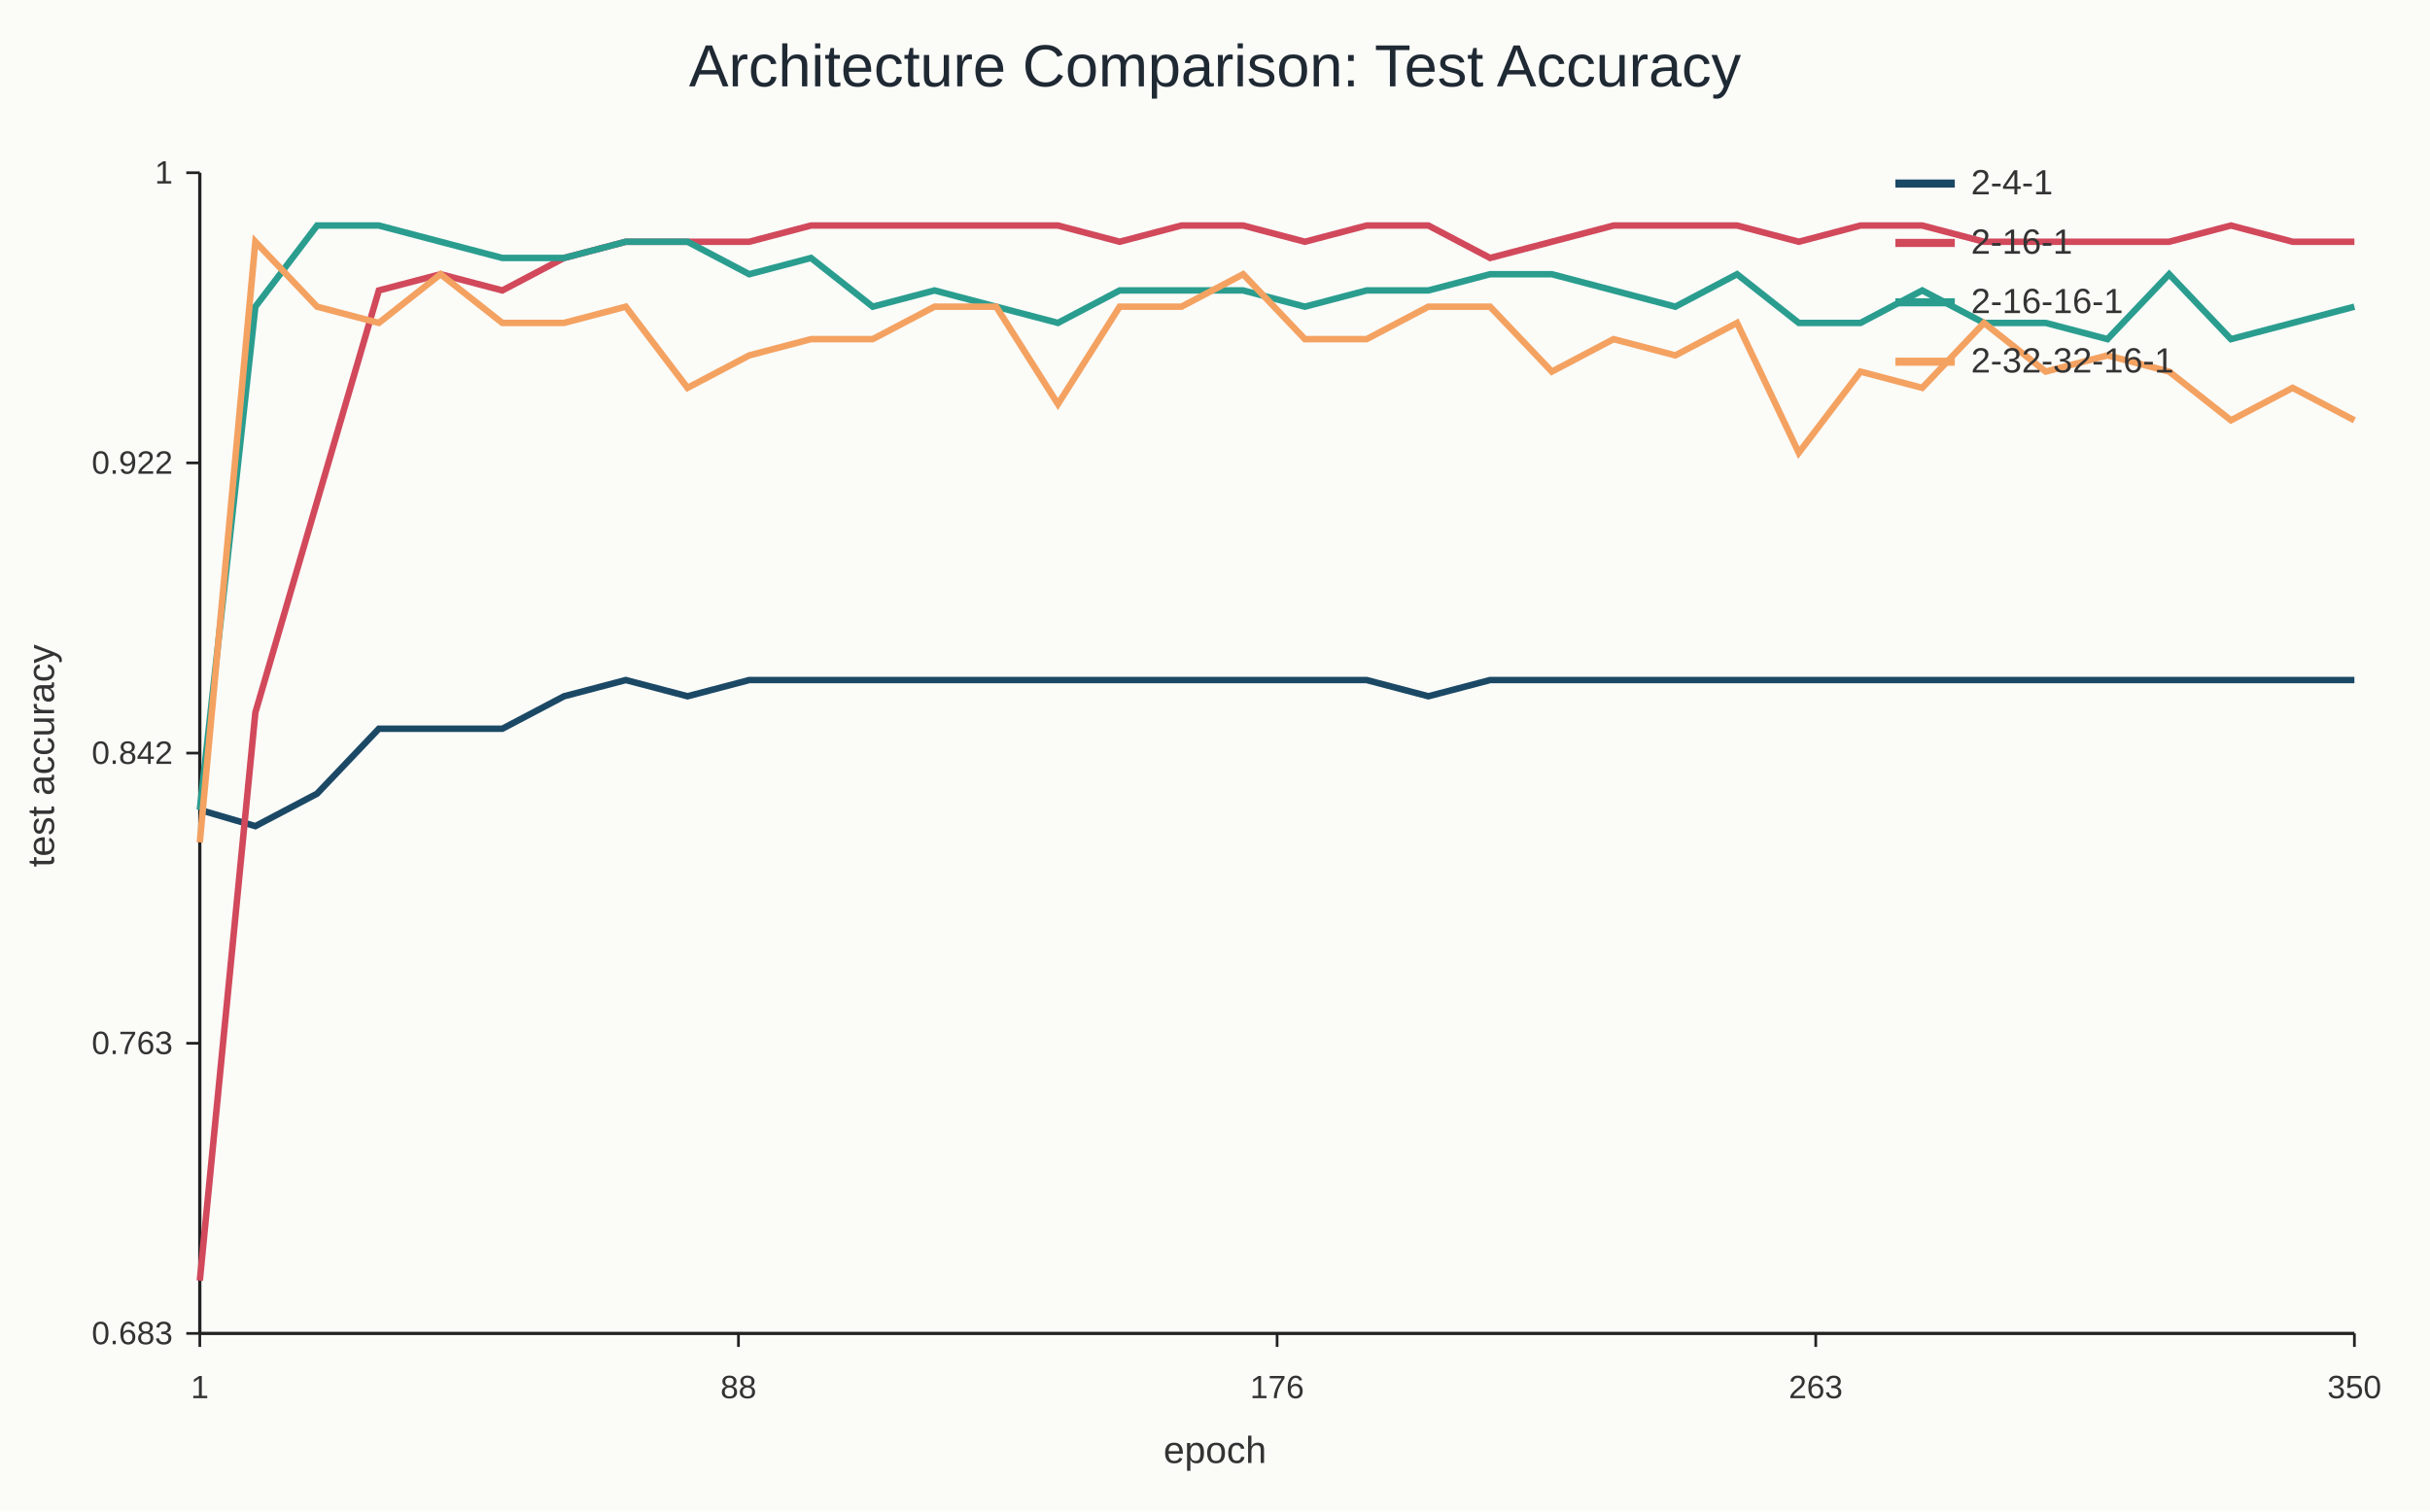
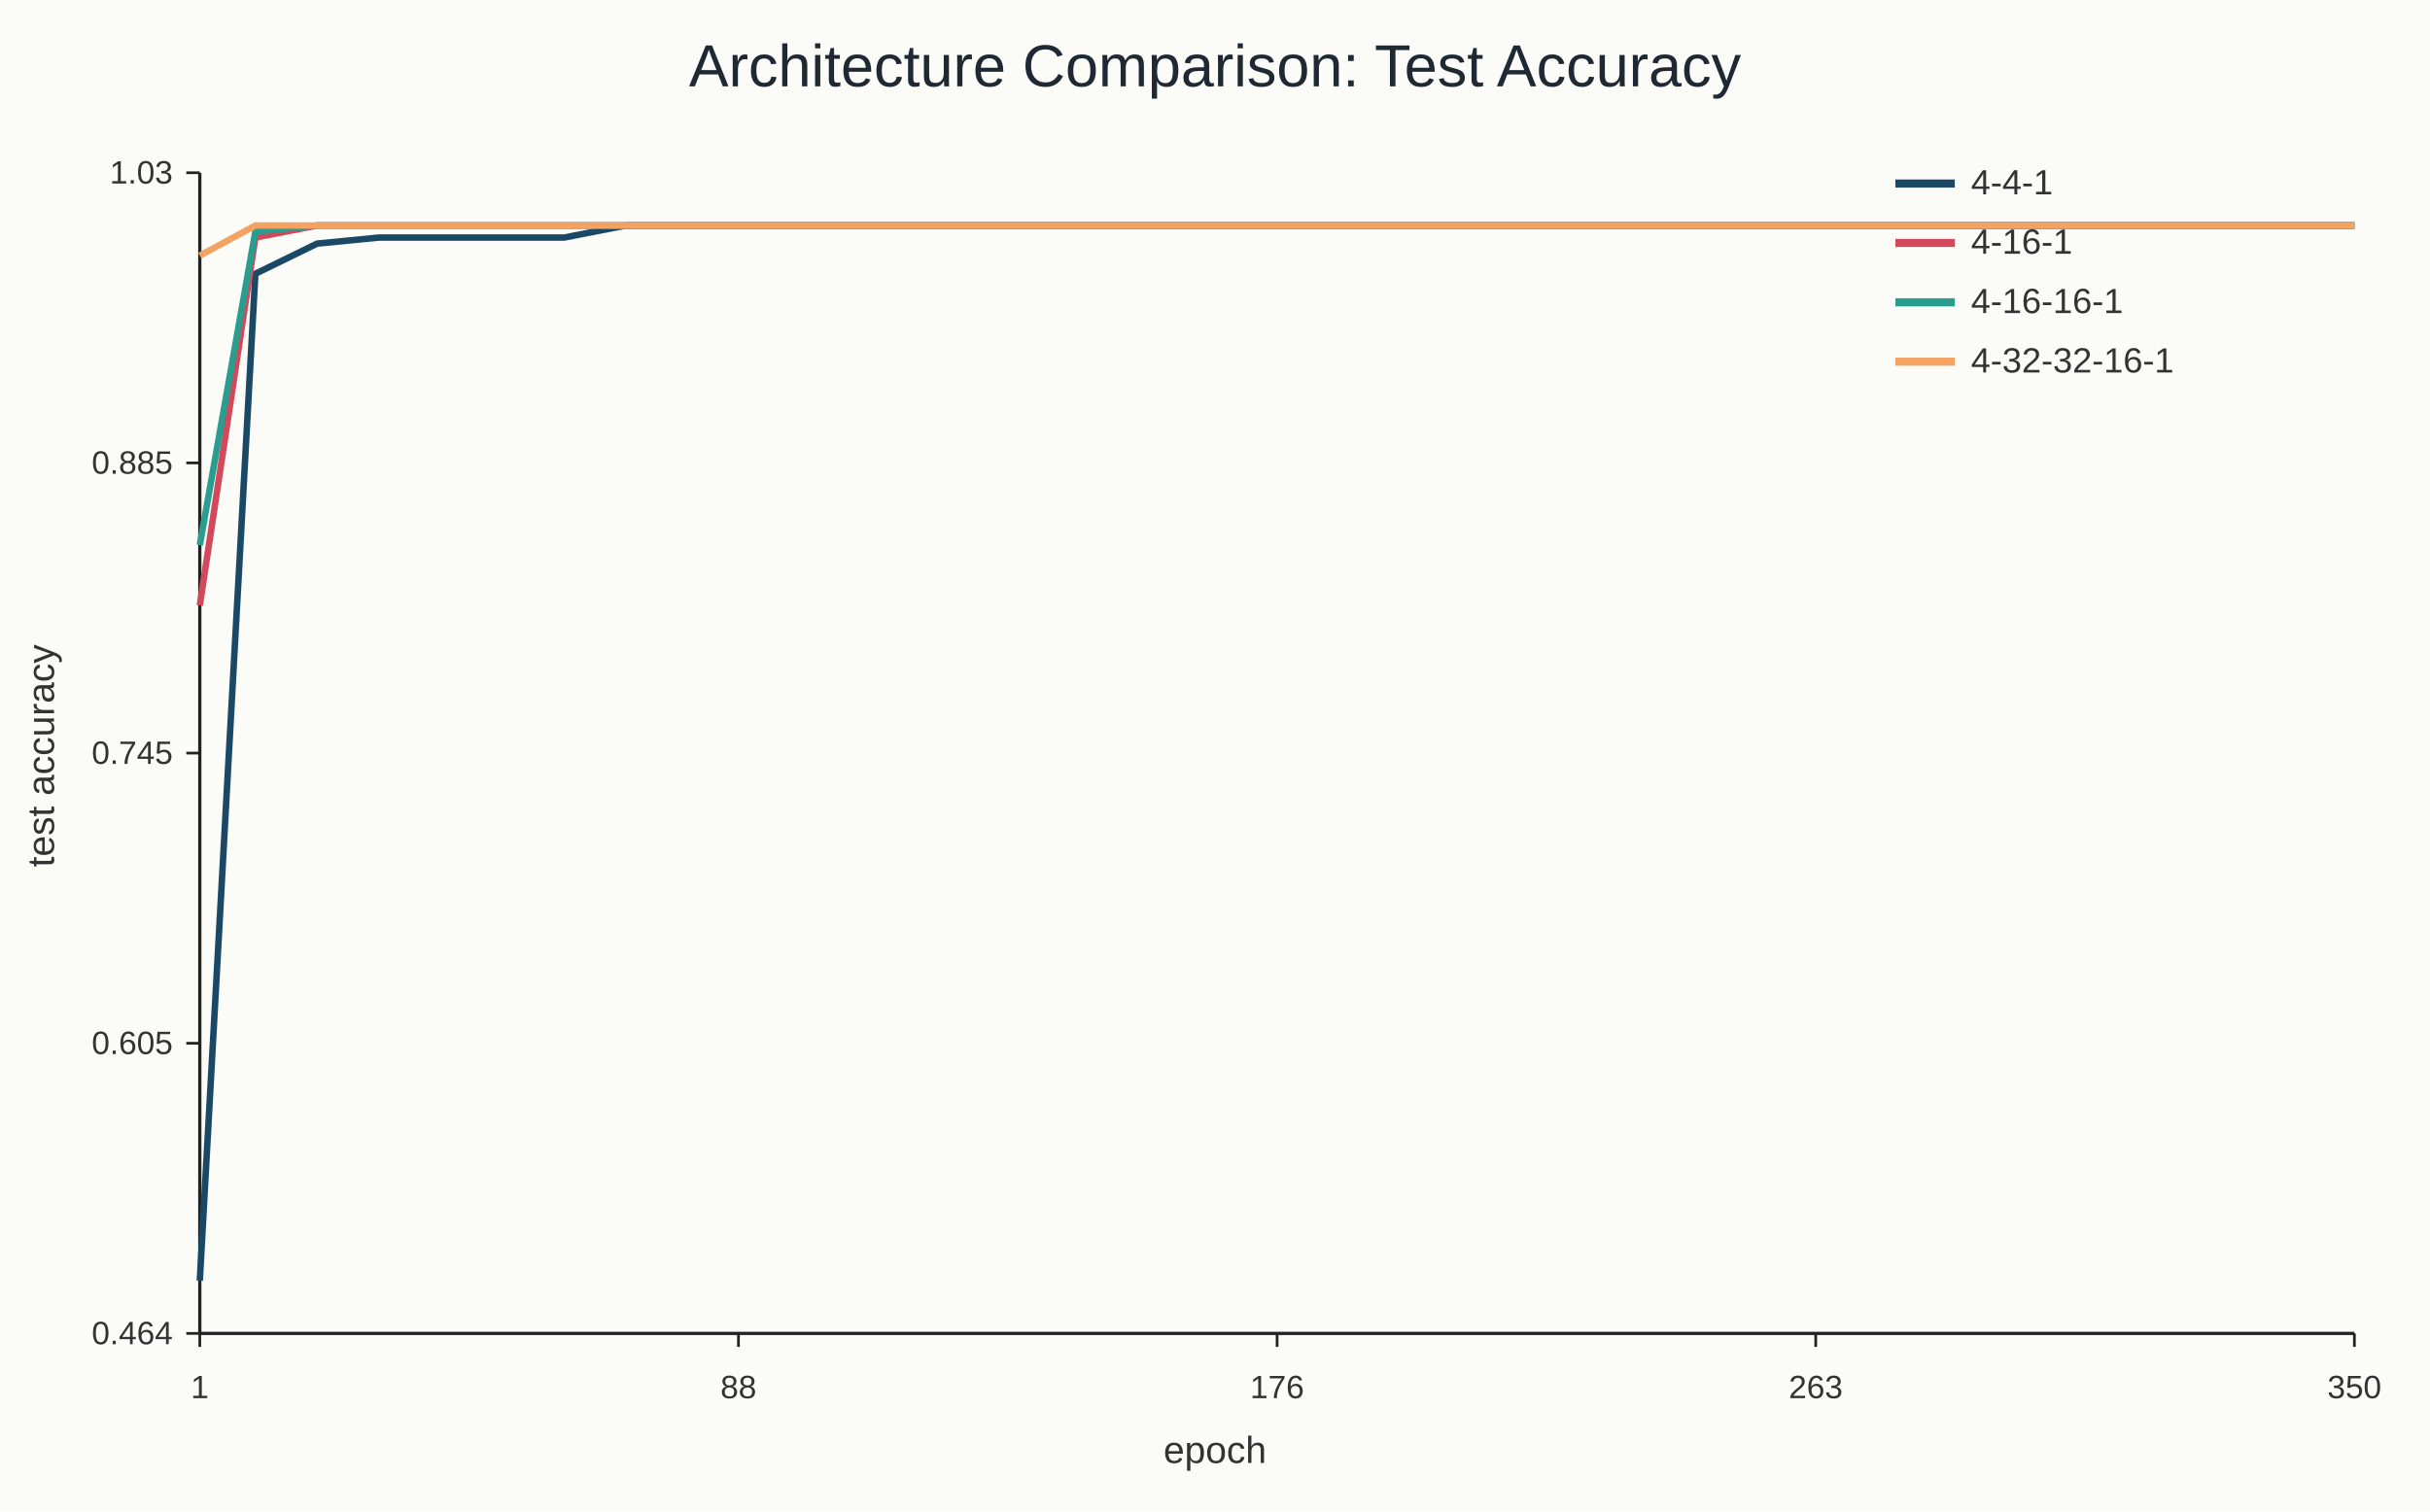
<svg xmlns="http://www.w3.org/2000/svg" width="900" height="560" viewBox="0 0 900 560">
  <rect width="100%" height="100%" fill="#fbfbf8" />
  <text x="450.0" y="32" text-anchor="middle" font-family="Arial" font-size="22" fill="#1f2933">Architecture Comparison: Test Accuracy</text>
  <line x1="74" y1="64" x2="74" y2="494" stroke="#222" stroke-width="1.2" />
  <line x1="74" y1="494" x2="872" y2="494" stroke="#222" stroke-width="1.2" />
  <line x1="74.0" y1="494" x2="74.0" y2="499" stroke="#222" />
  <text x="74.0" y="518" text-anchor="middle" font-family="Arial" font-size="12" fill="#333">1</text>
  <line x1="273.5" y1="494" x2="273.5" y2="499" stroke="#222" />
  <text x="273.5" y="518" text-anchor="middle" font-family="Arial" font-size="12" fill="#333">88</text>
  <line x1="473.0" y1="494" x2="473.0" y2="499" stroke="#222" />
  <text x="473.0" y="518" text-anchor="middle" font-family="Arial" font-size="12" fill="#333">176</text>
  <line x1="672.5" y1="494" x2="672.5" y2="499" stroke="#222" />
  <text x="672.5" y="518" text-anchor="middle" font-family="Arial" font-size="12" fill="#333">263</text>
  <line x1="872.0" y1="494" x2="872.0" y2="499" stroke="#222" />
  <text x="872.0" y="518" text-anchor="middle" font-family="Arial" font-size="12" fill="#333">350</text>
  <line x1="69" y1="494.0" x2="74" y2="494.0" stroke="#222" />
-   <text x="64" y="498.0" text-anchor="end" font-family="Arial" font-size="12" fill="#333">0.683</text>
+   <text x="64" y="498.0" text-anchor="end" font-family="Arial" font-size="12" fill="#333">0.464</text>
  <line x1="69" y1="386.5" x2="74" y2="386.5" stroke="#222" />
-   <text x="64" y="390.5" text-anchor="end" font-family="Arial" font-size="12" fill="#333">0.763</text>
+   <text x="64" y="390.5" text-anchor="end" font-family="Arial" font-size="12" fill="#333">0.605</text>
  <line x1="69" y1="279.0" x2="74" y2="279.0" stroke="#222" />
-   <text x="64" y="283.0" text-anchor="end" font-family="Arial" font-size="12" fill="#333">0.842</text>
+   <text x="64" y="283.0" text-anchor="end" font-family="Arial" font-size="12" fill="#333">0.745</text>
  <line x1="69" y1="171.5" x2="74" y2="171.5" stroke="#222" />
-   <text x="64" y="175.5" text-anchor="end" font-family="Arial" font-size="12" fill="#333">0.922</text>
+   <text x="64" y="175.5" text-anchor="end" font-family="Arial" font-size="12" fill="#333">0.885</text>
  <line x1="69" y1="64.0" x2="74" y2="64.0" stroke="#222" />
-   <text x="64" y="68.0" text-anchor="end" font-family="Arial" font-size="12" fill="#333">1</text>
+   <text x="64" y="68.0" text-anchor="end" font-family="Arial" font-size="12" fill="#333">1.03</text>
  <text x="450.0" y="542" text-anchor="middle" font-family="Arial" font-size="14" fill="#333">epoch</text>
  <text x="20" y="280.0" text-anchor="middle" transform="rotate(-90 20 280.0)" font-family="Arial" font-size="14" fill="#333">test accuracy</text>
-   <polyline fill="none" stroke="#1b4965" stroke-width="2.4" points="74.00,300.05 94.58,306.06 117.44,294.03 140.31,269.98 163.17,269.98 186.04,269.98 208.91,257.95 231.77,251.94 254.64,257.95 277.50,251.94 300.37,251.94 323.23,251.94 346.10,251.94 368.96,251.94 391.83,251.94 414.69,251.94 437.56,251.94 460.42,251.94 483.29,251.94 506.15,251.94 529.02,257.95 551.89,251.94 574.75,251.94 597.62,251.94 620.48,251.94 643.35,251.94 666.21,251.94 689.08,251.94 711.94,251.94 734.81,251.94 757.67,251.94 780.54,251.94 803.40,251.94 826.27,251.94 849.13,251.94 872.00,251.94" />
+   <polyline fill="none" stroke="#1b4965" stroke-width="2.4" points="74.00,474.45 94.58,101.42 117.44,90.25 140.31,88.01 163.17,88.01 186.04,88.01 208.91,88.01 231.77,83.55 254.64,83.55 277.50,83.55 300.37,83.55 323.23,83.55 346.10,83.55 368.96,83.55 391.83,83.55 414.69,83.55 437.56,83.55 460.42,83.55 483.29,83.55 506.15,83.55 529.02,83.55 551.89,83.55 574.75,83.55 597.62,83.55 620.48,83.55 643.35,83.55 666.21,83.55 689.08,83.55 711.94,83.55 734.81,83.55 757.67,83.55 780.54,83.55 803.40,83.55 826.27,83.55 849.13,83.55 872.00,83.55" />
  <line x1="702" y1="68" x2="724" y2="68" stroke="#1b4965" stroke-width="3" />
-   <text x="730" y="72" font-family="Arial" font-size="13" fill="#333">2-4-1</text>
-   <polyline fill="none" stroke="#d1495b" stroke-width="2.4" points="74.00,474.45 94.58,263.97 117.44,185.78 140.31,107.60 163.17,101.59 186.04,107.60 208.91,95.57 231.77,89.56 254.64,89.56 277.50,89.56 300.37,83.55 323.23,83.55 346.10,83.55 368.96,83.55 391.83,83.55 414.69,89.56 437.56,83.55 460.42,83.55 483.29,89.56 506.15,83.55 529.02,83.55 551.89,95.57 574.75,89.56 597.62,83.55 620.48,83.55 643.35,83.55 666.21,89.56 689.08,83.55 711.94,83.55 734.81,89.56 757.67,89.56 780.54,89.56 803.40,89.56 826.27,83.55 849.13,89.56 872.00,89.56" />
+   <text x="730" y="72" font-family="Arial" font-size="13" fill="#333">4-4-1</text>
+   <polyline fill="none" stroke="#d1495b" stroke-width="2.4" points="74.00,224.27 94.58,88.01 117.44,83.55 140.31,83.55 163.17,83.55 186.04,83.55 208.91,83.55 231.77,83.55 254.64,83.55 277.50,83.55 300.37,83.55 323.23,83.55 346.10,83.55 368.96,83.55 391.83,83.55 414.69,83.55 437.56,83.55 460.42,83.55 483.29,83.55 506.15,83.55 529.02,83.55 551.89,83.55 574.75,83.55 597.62,83.55 620.48,83.55 643.35,83.55 666.21,83.55 689.08,83.55 711.94,83.55 734.81,83.55 757.67,83.55 780.54,83.55 803.40,83.55 826.27,83.55 849.13,83.55 872.00,83.55" />
  <line x1="702" y1="90" x2="724" y2="90" stroke="#d1495b" stroke-width="3" />
-   <text x="730" y="94" font-family="Arial" font-size="13" fill="#333">2-16-1</text>
-   <polyline fill="none" stroke="#2a9d8f" stroke-width="2.4" points="74.00,300.05 94.58,113.62 117.44,83.55 140.31,83.55 163.17,89.56 186.04,95.57 208.91,95.57 231.77,89.56 254.64,89.56 277.50,101.59 300.37,95.57 323.23,113.62 346.10,107.60 368.96,113.62 391.83,119.63 414.69,107.60 437.56,107.60 460.42,107.60 483.29,113.62 506.15,107.60 529.02,107.60 551.89,101.59 574.75,101.59 597.62,107.60 620.48,113.62 643.35,101.59 666.21,119.63 689.08,119.63 711.94,107.60 734.81,119.63 757.67,119.63 780.54,125.64 803.40,101.59 826.27,125.64 849.13,119.63 872.00,113.62" />
+   <text x="730" y="94" font-family="Arial" font-size="13" fill="#333">4-16-1</text>
+   <polyline fill="none" stroke="#2a9d8f" stroke-width="2.4" points="74.00,201.94 94.58,85.78 117.44,83.55 140.31,83.55 163.17,83.55 186.04,83.55 208.91,83.55 231.77,83.55 254.64,83.55 277.50,83.55 300.37,83.55 323.23,83.55 346.10,83.55 368.96,83.55 391.83,83.55 414.69,83.55 437.56,83.55 460.42,83.55 483.29,83.55 506.15,83.55 529.02,83.55 551.89,83.55 574.75,83.55 597.62,83.55 620.48,83.55 643.35,83.55 666.21,83.55 689.08,83.55 711.94,83.55 734.81,83.55 757.67,83.55 780.54,83.55 803.40,83.55 826.27,83.55 849.13,83.55 872.00,83.55" />
  <line x1="702" y1="112" x2="724" y2="112" stroke="#2a9d8f" stroke-width="3" />
-   <text x="730" y="116" font-family="Arial" font-size="13" fill="#333">2-16-16-1</text>
-   <polyline fill="none" stroke="#f4a261" stroke-width="2.4" points="74.00,312.08 94.58,89.56 117.44,113.62 140.31,119.63 163.17,101.59 186.04,119.63 208.91,119.63 231.77,113.62 254.64,143.69 277.50,131.66 300.37,125.64 323.23,125.64 346.10,113.62 368.96,113.62 391.83,149.70 414.69,113.62 437.56,113.62 460.42,101.59 483.29,125.64 506.15,125.64 529.02,113.62 551.89,113.62 574.75,137.67 597.62,125.64 620.48,131.66 643.35,119.63 666.21,167.74 689.08,137.67 711.94,143.69 734.81,119.63 757.67,137.67 780.54,131.66 803.40,137.67 826.27,155.71 849.13,143.69 872.00,155.71" />
+   <text x="730" y="116" font-family="Arial" font-size="13" fill="#333">4-16-16-1</text>
+   <polyline fill="none" stroke="#f4a261" stroke-width="2.4" points="74.00,94.71 94.58,83.55 117.44,83.55 140.31,83.55 163.17,83.55 186.04,83.55 208.91,83.55 231.77,83.55 254.64,83.55 277.50,83.55 300.37,83.55 323.23,83.55 346.10,83.55 368.96,83.55 391.83,83.55 414.69,83.55 437.56,83.55 460.42,83.55 483.29,83.55 506.15,83.55 529.02,83.55 551.89,83.55 574.75,83.55 597.62,83.55 620.48,83.55 643.35,83.55 666.21,83.55 689.08,83.55 711.94,83.55 734.81,83.55 757.67,83.55 780.54,83.55 803.40,83.55 826.27,83.55 849.13,83.55 872.00,83.55" />
  <line x1="702" y1="134" x2="724" y2="134" stroke="#f4a261" stroke-width="3" />
-   <text x="730" y="138" font-family="Arial" font-size="13" fill="#333">2-32-32-16-1</text>
+   <text x="730" y="138" font-family="Arial" font-size="13" fill="#333">4-32-32-16-1</text>
</svg>
